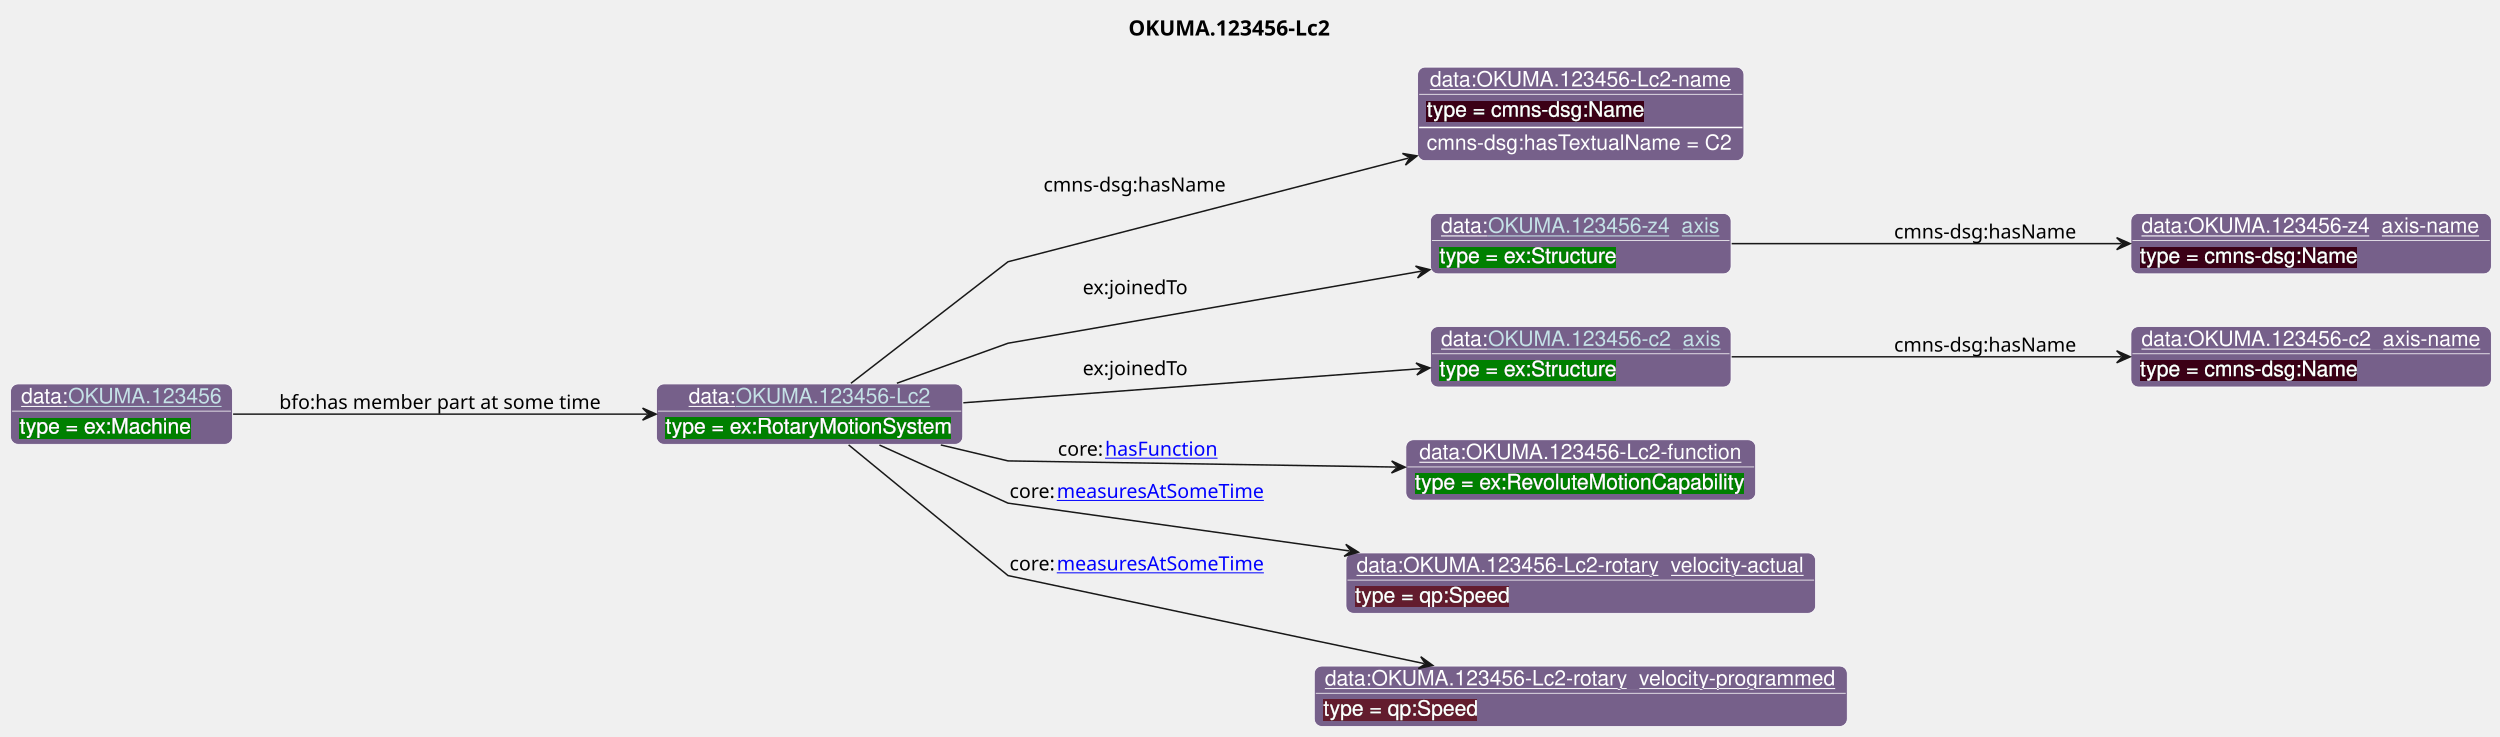
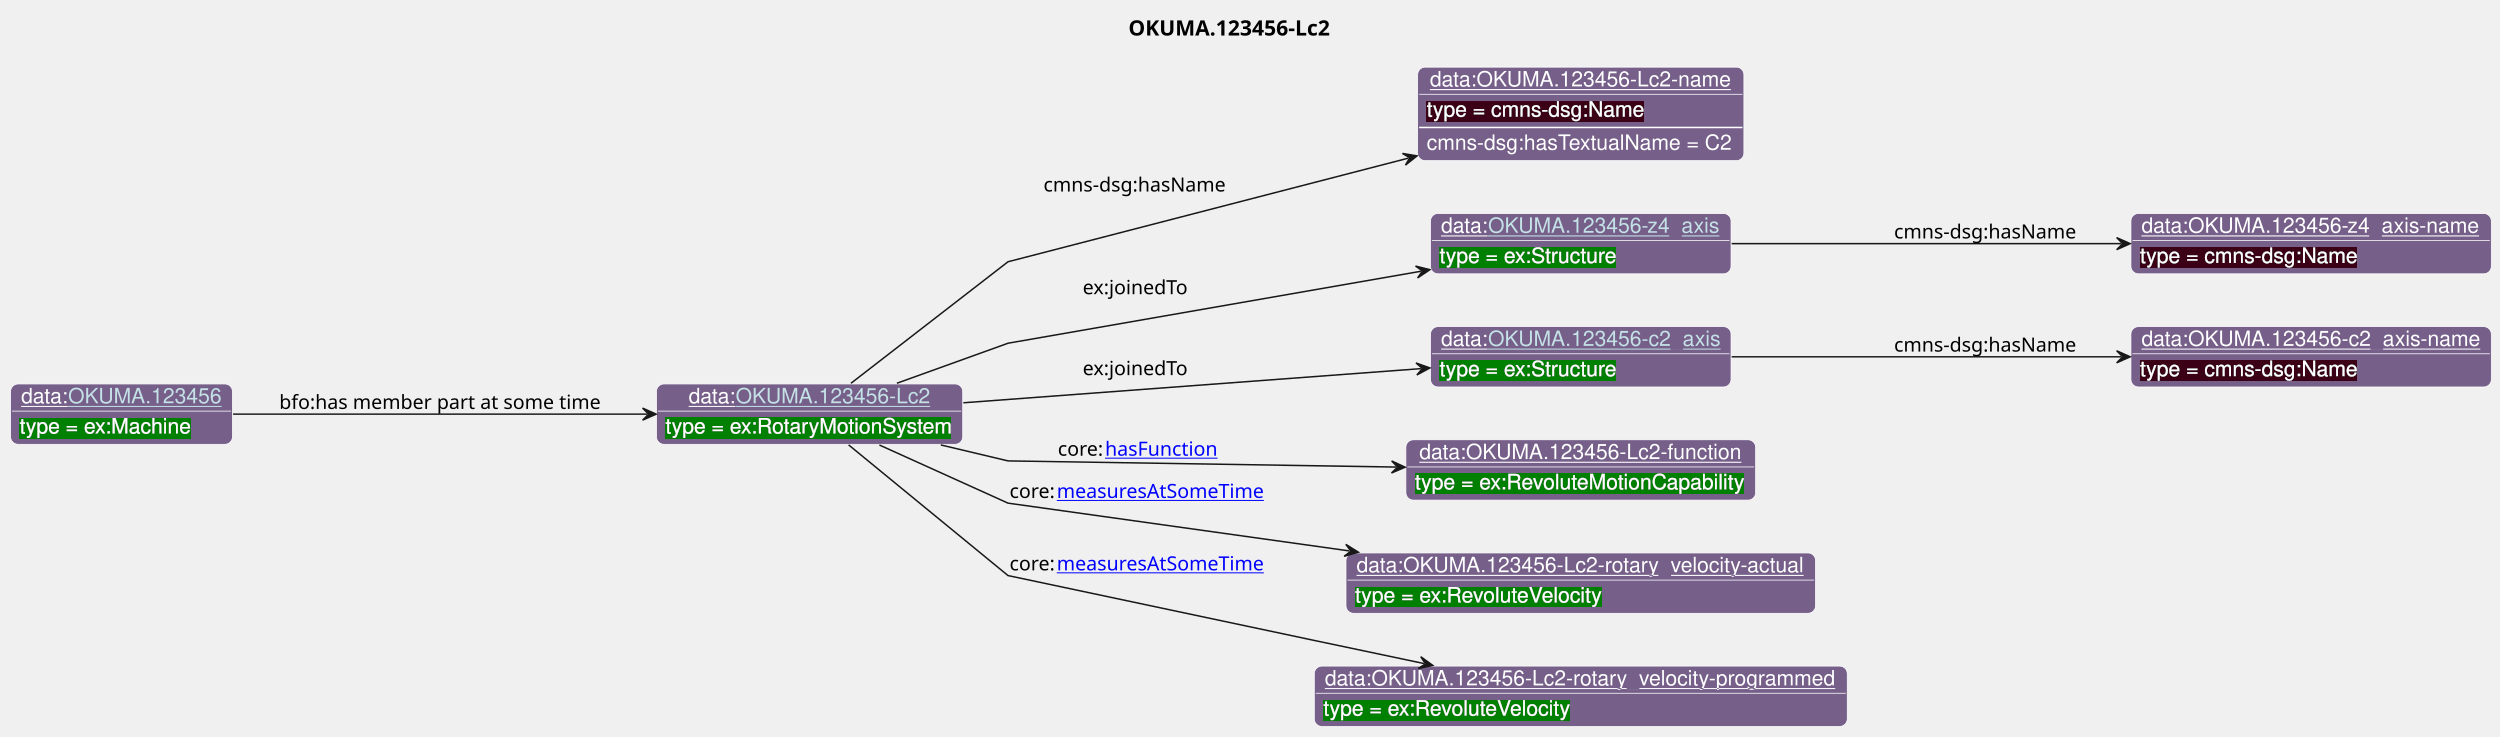
<svg xmlns="http://www.w3.org/2000/svg" xmlns:xlink="http://www.w3.org/1999/xlink" contentStyleType="text/css" data-diagram-type="CLASS" height="488px" preserveAspectRatio="none" style="width:1657px;height:488px;background:#FFFFFF;" version="1.1" viewBox="0 0 1657 488" width="1657px" zoomAndPan="magnify">
  <defs>
-     <filter height="1" id="b9vuh7yq9hg8l0" width="1" x="0" y="0">
+     <filter height="1" id="b1k0pvrq55tmln0" width="1" x="0" y="0">
      <feFlood flood-color="#008000" result="flood" />
      <feComposite in="SourceGraphic" in2="flood" operator="over" />
    </filter>
-     <filter height="1" id="b9vuh7yq9hg8l1" width="1" x="0" y="0">
+     <filter height="1" id="b1k0pvrq55tmln1" width="1" x="0" y="0">
      <feFlood flood-color="#3A0519" result="flood" />
-       <feComposite in="SourceGraphic" in2="flood" operator="over" />
-     </filter>
-     <filter height="1" id="b9vuh7yq9hg8l2" width="1" x="0" y="0">
-       <feFlood flood-color="#641B2E" result="flood" />
      <feComposite in="SourceGraphic" in2="flood" operator="over" />
    </filter>
  </defs>
  <g>
    <text fill="#000000" font-family="sans-serif" font-size="14" font-weight="bold" lengthAdjust="spacing" textLength="147.431" x="747.917" y="23.535">OKUMA.123456-Lc2</text>
    <g class="entity" data-entity="o1" data-source-line="131" data-uid="ent0002" id="entity_o1">
      <rect fill="#76608A" height="40" rx="5" ry="5" style="stroke:#FFFFFF;stroke-width:0.5;" width="203.023" x="435.08" y="254.488" />
      <text fill="#FFFFFF" font-family="Helvetica" font-size="14" lengthAdjust="spacing" text-decoration="underline" textLength="31.138" x="456.433" y="267.269">data:</text>
      <a href="./OKUMA.123456-Lc2.html" target="_top" title="./OKUMA.123456-Lc2.html" xlink:actuate="onRequest" xlink:href="./OKUMA.123456-Lc2.html" xlink:show="new" xlink:title="./OKUMA.123456-Lc2.html" xlink:type="simple">
        <text fill="#C4E1E6" font-family="Helvetica" font-size="14" lengthAdjust="spacing" text-decoration="underline" textLength="129.179" x="487.571" y="267.269">OKUMA.123456-Lc2</text>
      </a>
      <line style="stroke:#FFFFFF;stroke-width:0.5;" x1="436.08" x2="637.103" y1="272.488" y2="272.488" />
-       <text fill="#FFFFFF" filter="url(#b9vuh7yq9hg8l0)" font-family="Helvetica" font-size="14" lengthAdjust="spacing" textLength="191.023" x="441.08" y="287.269">type = ex:RotaryMotionSystem</text>
+       <text fill="#FFFFFF" filter="url(#b1k0pvrq55tmln0)" font-family="Helvetica" font-size="14" lengthAdjust="spacing" textLength="191.023" x="441.08" y="287.269">type = ex:RotaryMotionSystem</text>
    </g>
    <g class="entity" data-entity="o2" data-source-line="131" data-uid="ent0003" id="entity_o2">
      <rect fill="#76608A" height="62" rx="5" ry="5" style="stroke:#FFFFFF;stroke-width:0.5;" width="216.251" x="939.61" y="44.488" />
      <text fill="#FFFFFF" font-family="Helvetica" font-size="14" lengthAdjust="spacing" text-decoration="underline" textLength="199.999" x="947.736" y="57.269">data:OKUMA.123456-Lc2-name</text>
      <line style="stroke:#FFFFFF;stroke-width:0.5;" x1="940.61" x2="1154.861" y1="62.488" y2="62.488" />
-       <text fill="#FFFFFF" filter="url(#b9vuh7yq9hg8l1)" font-family="Helvetica" font-size="14" lengthAdjust="spacing" textLength="144.334" x="945.61" y="77.269">type = cmns-dsg:Name</text>
+       <text fill="#FFFFFF" filter="url(#b1k0pvrq55tmln1)" font-family="Helvetica" font-size="14" lengthAdjust="spacing" textLength="144.334" x="945.61" y="77.269">type = cmns-dsg:Name</text>
      <line style="stroke:#FFFFFF;stroke-width:1;" x1="940.61" x2="1154.861" y1="84.488" y2="84.488" />
      <text fill="#FFFFFF" font-family="Helvetica" font-size="14" lengthAdjust="spacing" textLength="204.251" x="945.61" y="99.269">cmns-dsg:hasTextualName = C2</text>
    </g>
    <g class="entity" data-entity="o3" data-source-line="131" data-uid="ent0004" id="entity_o3">
      <rect fill="#76608A" height="40" rx="5" ry="5" style="stroke:#FFFFFF;stroke-width:0.5;" width="199.213" x="948.13" y="141.488" />
      <text fill="#FFFFFF" font-family="Helvetica" font-size="14" lengthAdjust="spacing" text-decoration="underline" textLength="31.138" x="955.13" y="154.269">data:</text>
      <a href="./OKUMA.123456-z4_axis.html" target="_top" title="./OKUMA.123456-z4_axis.html" xlink:actuate="onRequest" xlink:href="./OKUMA.123456-z4_axis.html" xlink:show="new" xlink:title="./OKUMA.123456-z4_axis.html" xlink:type="simple">
        <text fill="#C4E1E6" font-family="Helvetica" font-size="14" lengthAdjust="spacing" text-decoration="underline" textLength="154.075" x="986.268" y="154.269">OKUMA.123456-z4_axis</text>
      </a>
      <line style="stroke:#FFFFFF;stroke-width:0.5;" x1="949.13" x2="1146.343" y1="159.488" y2="159.488" />
-       <text fill="#FFFFFF" filter="url(#b9vuh7yq9hg8l0)" font-family="Helvetica" font-size="14" lengthAdjust="spacing" textLength="117.893" x="954.13" y="174.269">type = ex:Structure</text>
+       <text fill="#FFFFFF" filter="url(#b1k0pvrq55tmln0)" font-family="Helvetica" font-size="14" lengthAdjust="spacing" textLength="117.893" x="954.13" y="174.269">type = ex:Structure</text>
    </g>
    <g class="entity" data-entity="o4" data-source-line="131" data-uid="ent0005" id="entity_o4">
      <rect fill="#76608A" height="40" rx="5" ry="5" style="stroke:#FFFFFF;stroke-width:0.5;" width="238.895" x="1412.37" y="141.488" />
      <text fill="#FFFFFF" font-family="Helvetica" font-size="14" lengthAdjust="spacing" text-decoration="underline" textLength="224.895" x="1419.37" y="154.269">data:OKUMA.123456-z4_axis-name</text>
      <line style="stroke:#FFFFFF;stroke-width:0.5;" x1="1413.37" x2="1650.265" y1="159.488" y2="159.488" />
-       <text fill="#FFFFFF" filter="url(#b9vuh7yq9hg8l1)" font-family="Helvetica" font-size="14" lengthAdjust="spacing" textLength="144.334" x="1418.37" y="174.269">type = cmns-dsg:Name</text>
+       <text fill="#FFFFFF" filter="url(#b1k0pvrq55tmln1)" font-family="Helvetica" font-size="14" lengthAdjust="spacing" textLength="144.334" x="1418.37" y="174.269">type = cmns-dsg:Name</text>
    </g>
    <g class="entity" data-entity="o5" data-source-line="131" data-uid="ent0006" id="entity_o5">
      <rect fill="#76608A" height="40" rx="5" ry="5" style="stroke:#FFFFFF;stroke-width:0.5;" width="199.213" x="948.13" y="216.488" />
      <text fill="#FFFFFF" font-family="Helvetica" font-size="14" lengthAdjust="spacing" text-decoration="underline" textLength="31.138" x="955.13" y="229.269">data:</text>
      <a href="./OKUMA.123456-c2_axis.html" target="_top" title="./OKUMA.123456-c2_axis.html" xlink:actuate="onRequest" xlink:href="./OKUMA.123456-c2_axis.html" xlink:show="new" xlink:title="./OKUMA.123456-c2_axis.html" xlink:type="simple">
        <text fill="#C4E1E6" font-family="Helvetica" font-size="14" lengthAdjust="spacing" text-decoration="underline" textLength="154.075" x="986.268" y="229.269">OKUMA.123456-c2_axis</text>
      </a>
      <line style="stroke:#FFFFFF;stroke-width:0.5;" x1="949.13" x2="1146.343" y1="234.488" y2="234.488" />
-       <text fill="#FFFFFF" filter="url(#b9vuh7yq9hg8l0)" font-family="Helvetica" font-size="14" lengthAdjust="spacing" textLength="117.893" x="954.13" y="249.269">type = ex:Structure</text>
+       <text fill="#FFFFFF" filter="url(#b1k0pvrq55tmln0)" font-family="Helvetica" font-size="14" lengthAdjust="spacing" textLength="117.893" x="954.13" y="249.269">type = ex:Structure</text>
    </g>
    <g class="entity" data-entity="o6" data-source-line="131" data-uid="ent0007" id="entity_o6">
      <rect fill="#76608A" height="40" rx="5" ry="5" style="stroke:#FFFFFF;stroke-width:0.5;" width="238.895" x="1412.37" y="216.488" />
      <text fill="#FFFFFF" font-family="Helvetica" font-size="14" lengthAdjust="spacing" text-decoration="underline" textLength="224.895" x="1419.37" y="229.269">data:OKUMA.123456-c2_axis-name</text>
      <line style="stroke:#FFFFFF;stroke-width:0.5;" x1="1413.37" x2="1650.265" y1="234.488" y2="234.488" />
-       <text fill="#FFFFFF" filter="url(#b9vuh7yq9hg8l1)" font-family="Helvetica" font-size="14" lengthAdjust="spacing" textLength="144.334" x="1418.37" y="249.269">type = cmns-dsg:Name</text>
+       <text fill="#FFFFFF" filter="url(#b1k0pvrq55tmln1)" font-family="Helvetica" font-size="14" lengthAdjust="spacing" textLength="144.334" x="1418.37" y="249.269">type = cmns-dsg:Name</text>
    </g>
    <g class="entity" data-entity="o7" data-source-line="131" data-uid="ent0008" id="entity_o7">
      <rect fill="#76608A" height="40" rx="5" ry="5" style="stroke:#FFFFFF;stroke-width:0.5;" width="231.844" x="931.81" y="291.488" />
      <text fill="#FFFFFF" font-family="Helvetica" font-size="14" lengthAdjust="spacing" text-decoration="underline" textLength="214.013" x="940.726" y="304.269">data:OKUMA.123456-Lc2-function</text>
      <line style="stroke:#FFFFFF;stroke-width:0.5;" x1="932.81" x2="1162.654" y1="309.488" y2="309.488" />
-       <text fill="#FFFFFF" filter="url(#b9vuh7yq9hg8l0)" font-family="Helvetica" font-size="14" lengthAdjust="spacing" textLength="219.844" x="937.81" y="324.269">type = ex:RevoluteMotionCapability</text>
+       <text fill="#FFFFFF" filter="url(#b1k0pvrq55tmln0)" font-family="Helvetica" font-size="14" lengthAdjust="spacing" textLength="219.844" x="937.81" y="324.269">type = ex:RevoluteMotionCapability</text>
    </g>
    <g class="entity" data-entity="o8" data-source-line="131" data-uid="ent0009" id="entity_o8">
      <rect fill="#76608A" height="40" rx="5" ry="5" style="stroke:#FFFFFF;stroke-width:0.5;" width="311.254" x="892.11" y="366.488" />
      <text fill="#FFFFFF" font-family="Helvetica" font-size="14" lengthAdjust="spacing" text-decoration="underline" textLength="297.254" x="899.11" y="379.269">data:OKUMA.123456-Lc2-rotary_velocity-actual</text>
      <line style="stroke:#FFFFFF;stroke-width:0.5;" x1="893.11" x2="1202.364" y1="384.488" y2="384.488" />
-       <text fill="#FFFFFF" filter="url(#b9vuh7yq9hg8l2)" font-family="Helvetica" font-size="14" lengthAdjust="spacing" textLength="102.361" x="898.11" y="399.269">type = qp:Speed</text>
+       <text fill="#FFFFFF" filter="url(#b1k0pvrq55tmln0)" font-family="Helvetica" font-size="14" lengthAdjust="spacing" textLength="165.368" x="898.11" y="399.269">type = ex:RevoluteVelocity</text>
    </g>
    <g class="entity" data-entity="o9" data-source-line="131" data-uid="ent0010" id="entity_o9">
      <rect fill="#76608A" height="40" rx="5" ry="5" style="stroke:#FFFFFF;stroke-width:0.5;" width="353.261" x="871.11" y="441.488" />
      <text fill="#FFFFFF" font-family="Helvetica" font-size="14" lengthAdjust="spacing" text-decoration="underline" textLength="339.261" x="878.11" y="454.269">data:OKUMA.123456-Lc2-rotary_velocity-programmed</text>
      <line style="stroke:#FFFFFF;stroke-width:0.5;" x1="872.11" x2="1223.371" y1="459.488" y2="459.488" />
-       <text fill="#FFFFFF" filter="url(#b9vuh7yq9hg8l2)" font-family="Helvetica" font-size="14" lengthAdjust="spacing" textLength="102.361" x="877.11" y="474.269">type = qp:Speed</text>
+       <text fill="#FFFFFF" filter="url(#b1k0pvrq55tmln0)" font-family="Helvetica" font-size="14" lengthAdjust="spacing" textLength="165.368" x="877.11" y="474.269">type = ex:RevoluteVelocity</text>
    </g>
    <g class="entity" data-entity="o10" data-source-line="131" data-uid="ent0011" id="entity_o10">
      <rect fill="#76608A" height="40" rx="5" ry="5" style="stroke:#FFFFFF;stroke-width:0.5;" width="147.082" x="7" y="254.488" />
      <text fill="#FFFFFF" font-family="Helvetica" font-size="14" lengthAdjust="spacing" text-decoration="underline" textLength="31.138" x="14" y="267.269">data:</text>
      <a href="./OKUMA.123456.html" target="_top" title="./OKUMA.123456.html" xlink:actuate="onRequest" xlink:href="./OKUMA.123456.html" xlink:show="new" xlink:title="./OKUMA.123456.html" xlink:type="simple">
        <text fill="#C4E1E6" font-family="Helvetica" font-size="14" lengthAdjust="spacing" text-decoration="underline" textLength="101.944" x="45.138" y="267.269">OKUMA.123456</text>
      </a>
      <line style="stroke:#FFFFFF;stroke-width:0.5;" x1="8" x2="153.082" y1="272.488" y2="272.488" />
-       <text fill="#FFFFFF" filter="url(#b9vuh7yq9hg8l0)" font-family="Helvetica" font-size="14" lengthAdjust="spacing" textLength="114.01" x="13" y="287.269">type = ex:Machine</text>
+       <text fill="#FFFFFF" filter="url(#b1k0pvrq55tmln0)" font-family="Helvetica" font-size="14" lengthAdjust="spacing" textLength="114.01" x="13" y="287.269">type = ex:Machine</text>
    </g>
    <g class="link" data-entity-1="o1" data-entity-2="o2" data-source-line="195" data-uid="lnk12" id="link_o1_o2">
      <path codeLine="195" d="M564,254.048 C602.14,224.538 668.11,173.488 668.11,173.488 C668.11,173.488 821.501,133.782 933.441,104.812" fill="none" id="o1-to-o2" style="stroke:#181818;stroke-width:1;" />
      <polygon fill="#181818" points="939.25,103.308,929.535,101.691,934.409,104.561,931.539,109.436,939.25,103.308" style="stroke:#181818;stroke-width:1;" />
      <text fill="#000000" font-family="sans-serif" font-size="13" lengthAdjust="spacing" textLength="126.077" x="691.61" y="126.927">cmns-dsg:hasName</text>
    </g>
    <g class="link" data-entity-1="o1" data-entity-2="o3" data-source-line="195" data-uid="lnk13" id="link_o1_o3">
      <path codeLine="195" d="M594.46,254.008 C629.63,241.348 668.11,227.488 668.11,227.488 C668.11,227.488 829.649,199.329 941.839,179.769" fill="none" id="o1-to-o3" style="stroke:#181818;stroke-width:1;" />
      <polygon fill="#181818" points="947.75,178.738,938.197,176.344,942.824,179.597,939.571,184.225,947.75,178.738" style="stroke:#181818;stroke-width:1;" />
      <text fill="#000000" font-family="sans-serif" font-size="13" lengthAdjust="spacing" textLength="74.725" x="717.61" y="195.007">ex:joinedTo</text>
    </g>
    <g class="link" data-entity-1="o3" data-entity-2="o4" data-source-line="195" data-uid="lnk14" id="link_o3_o4">
      <path codeLine="195" d="M1147.75,161.488 C1224.35,161.488 1324.7,161.488 1405.91,161.488" fill="none" id="o3-to-o4" style="stroke:#181818;stroke-width:1;" />
      <polygon fill="#181818" points="1411.91,161.488,1402.91,157.488,1406.91,161.488,1402.91,165.488,1411.91,161.488" style="stroke:#181818;stroke-width:1;" />
      <text fill="#000000" font-family="sans-serif" font-size="13" lengthAdjust="spacing" textLength="126.077" x="1255.37" y="158.057">cmns-dsg:hasName</text>
    </g>
    <g class="link" data-entity-1="o1" data-entity-2="o5" data-source-line="195" data-uid="lnk15" id="link_o1_o5">
      <path codeLine="195" d="M638.49,266.958 C728.21,260.258 852.657,250.975 941.787,244.325" fill="none" id="o1-to-o5" style="stroke:#181818;stroke-width:1;" />
      <polygon fill="#181818" points="947.77,243.878,938.497,240.559,942.784,244.25,939.093,248.537,947.77,243.878" style="stroke:#181818;stroke-width:1;" />
      <text fill="#000000" font-family="sans-serif" font-size="13" lengthAdjust="spacing" textLength="74.725" x="717.61" y="248.657">ex:joinedTo</text>
    </g>
    <g class="link" data-entity-1="o5" data-entity-2="o6" data-source-line="195" data-uid="lnk16" id="link_o5_o6">
      <path codeLine="195" d="M1147.75,236.488 C1224.35,236.488 1324.7,236.488 1405.91,236.488" fill="none" id="o5-to-o6" style="stroke:#181818;stroke-width:1;" />
      <polygon fill="#181818" points="1411.91,236.488,1402.91,232.488,1406.91,236.488,1402.91,240.488,1411.91,236.488" style="stroke:#181818;stroke-width:1;" />
      <text fill="#000000" font-family="sans-serif" font-size="13" lengthAdjust="spacing" textLength="126.077" x="1255.37" y="233.057">cmns-dsg:hasName</text>
    </g>
    <g class="link" data-entity-1="o1" data-entity-2="o7" data-source-line="195" data-uid="lnk17" id="link_o1_o7">
      <path codeLine="195" d="M623.56,294.908 C647.99,300.708 668.11,305.488 668.11,305.488 C668.11,305.488 813.961,307.803 925.331,309.563" fill="none" id="o1-to-o7" style="stroke:#181818;stroke-width:1;" />
      <polygon fill="#181818" points="931.33,309.658,922.394,305.517,926.331,309.579,922.268,313.516,931.33,309.658" style="stroke:#181818;stroke-width:1;" />
      <text fill="#000000" font-family="sans-serif" font-size="13" lengthAdjust="spacing" textLength="31.319" x="701.11" y="302.057">core:</text>
      <a href="https://spec.industrialontologies.org/ontology/core/Core/hasFunction" target="_top" title="https://spec.industrialontologies.org/ontology/core/Core/hasFunction" xlink:actuate="onRequest" xlink:href="https://spec.industrialontologies.org/ontology/core/Core/hasFunction" xlink:show="new" xlink:title="https://spec.industrialontologies.org/ontology/core/Core/hasFunction" xlink:type="simple">
        <text fill="#0000FF" font-family="sans-serif" font-size="13" lengthAdjust="spacing" text-decoration="underline" textLength="76.311" x="732.429" y="302.057">hasFunction</text>
      </a>
    </g>
    <g class="link" data-entity-1="o1" data-entity-2="o8" data-source-line="195" data-uid="lnk18" id="link_o1_o8">
      <path codeLine="195" d="M582.87,294.958 C620.57,311.998 668.11,333.488 668.11,333.488 C668.11,333.488 787.858,350.246 894.408,365.166" fill="none" id="o1-to-o8" style="stroke:#181818;stroke-width:1;" />
      <polygon fill="#181818" points="900.35,365.998,891.992,360.789,895.398,365.305,890.882,368.712,900.35,365.998" style="stroke:#181818;stroke-width:1;" />
      <text fill="#000000" font-family="sans-serif" font-size="13" lengthAdjust="spacing" textLength="31.319" x="669.11" y="330.057">core:</text>
      <a href="https://spec.industrialontologies.org/ontology/core/Core/measuresAtSomeTime" target="_top" title="https://spec.industrialontologies.org/ontology/core/Core/measuresAtSomeTime" xlink:actuate="onRequest" xlink:href="https://spec.industrialontologies.org/ontology/core/Core/measuresAtSomeTime" xlink:show="new" xlink:title="https://spec.industrialontologies.org/ontology/core/Core/measuresAtSomeTime" xlink:type="simple">
        <text fill="#0000FF" font-family="sans-serif" font-size="13" lengthAdjust="spacing" text-decoration="underline" textLength="139.998" x="700.429" y="330.057">measuresAtSomeTime</text>
      </a>
    </g>
    <g class="link" data-entity-1="o1" data-entity-2="o9" data-source-line="195" data-uid="lnk19" id="link_o1_o9">
      <path codeLine="195" d="M562.45,294.868 C600.32,325.908 668.11,381.488 668.11,381.488 C668.11,381.488 871.11,424.488 871.11,424.488 C871.11,424.488 903.189,431.241 943.799,439.801" fill="none" id="o1-to-o9" style="stroke:#181818;stroke-width:1;" />
      <polygon fill="#181818" points="949.67,441.038,941.688,435.268,944.778,440.007,940.038,443.096,949.67,441.038" style="stroke:#181818;stroke-width:1;" />
      <text fill="#000000" font-family="sans-serif" font-size="13" lengthAdjust="spacing" textLength="31.319" x="669.11" y="378.057">core:</text>
      <a href="https://spec.industrialontologies.org/ontology/core/Core/measuresAtSomeTime" target="_top" title="https://spec.industrialontologies.org/ontology/core/Core/measuresAtSomeTime" xlink:actuate="onRequest" xlink:href="https://spec.industrialontologies.org/ontology/core/Core/measuresAtSomeTime" xlink:show="new" xlink:title="https://spec.industrialontologies.org/ontology/core/Core/measuresAtSomeTime" xlink:type="simple">
        <text fill="#0000FF" font-family="sans-serif" font-size="13" lengthAdjust="spacing" text-decoration="underline" textLength="139.998" x="700.429" y="378.057">measuresAtSomeTime</text>
      </a>
    </g>
    <g class="link" data-entity-1="o10" data-entity-2="o1" data-source-line="195" data-uid="lnk20" id="link_o10_o1">
      <path codeLine="195" d="M154.49,274.488 C230.45,274.488 343.98,274.488 428.9,274.488" fill="none" id="o10-to-o1" style="stroke:#181818;stroke-width:1;" />
      <polygon fill="#181818" points="434.9,274.488,425.9,270.488,429.9,274.488,425.9,278.488,434.9,274.488" style="stroke:#181818;stroke-width:1;" />
      <text fill="#000000" font-family="sans-serif" font-size="13" lengthAdjust="spacing" textLength="219.337" x="185.08" y="271.057">bfo:has member part at some time</text>
    </g>
  </g>
</svg>
